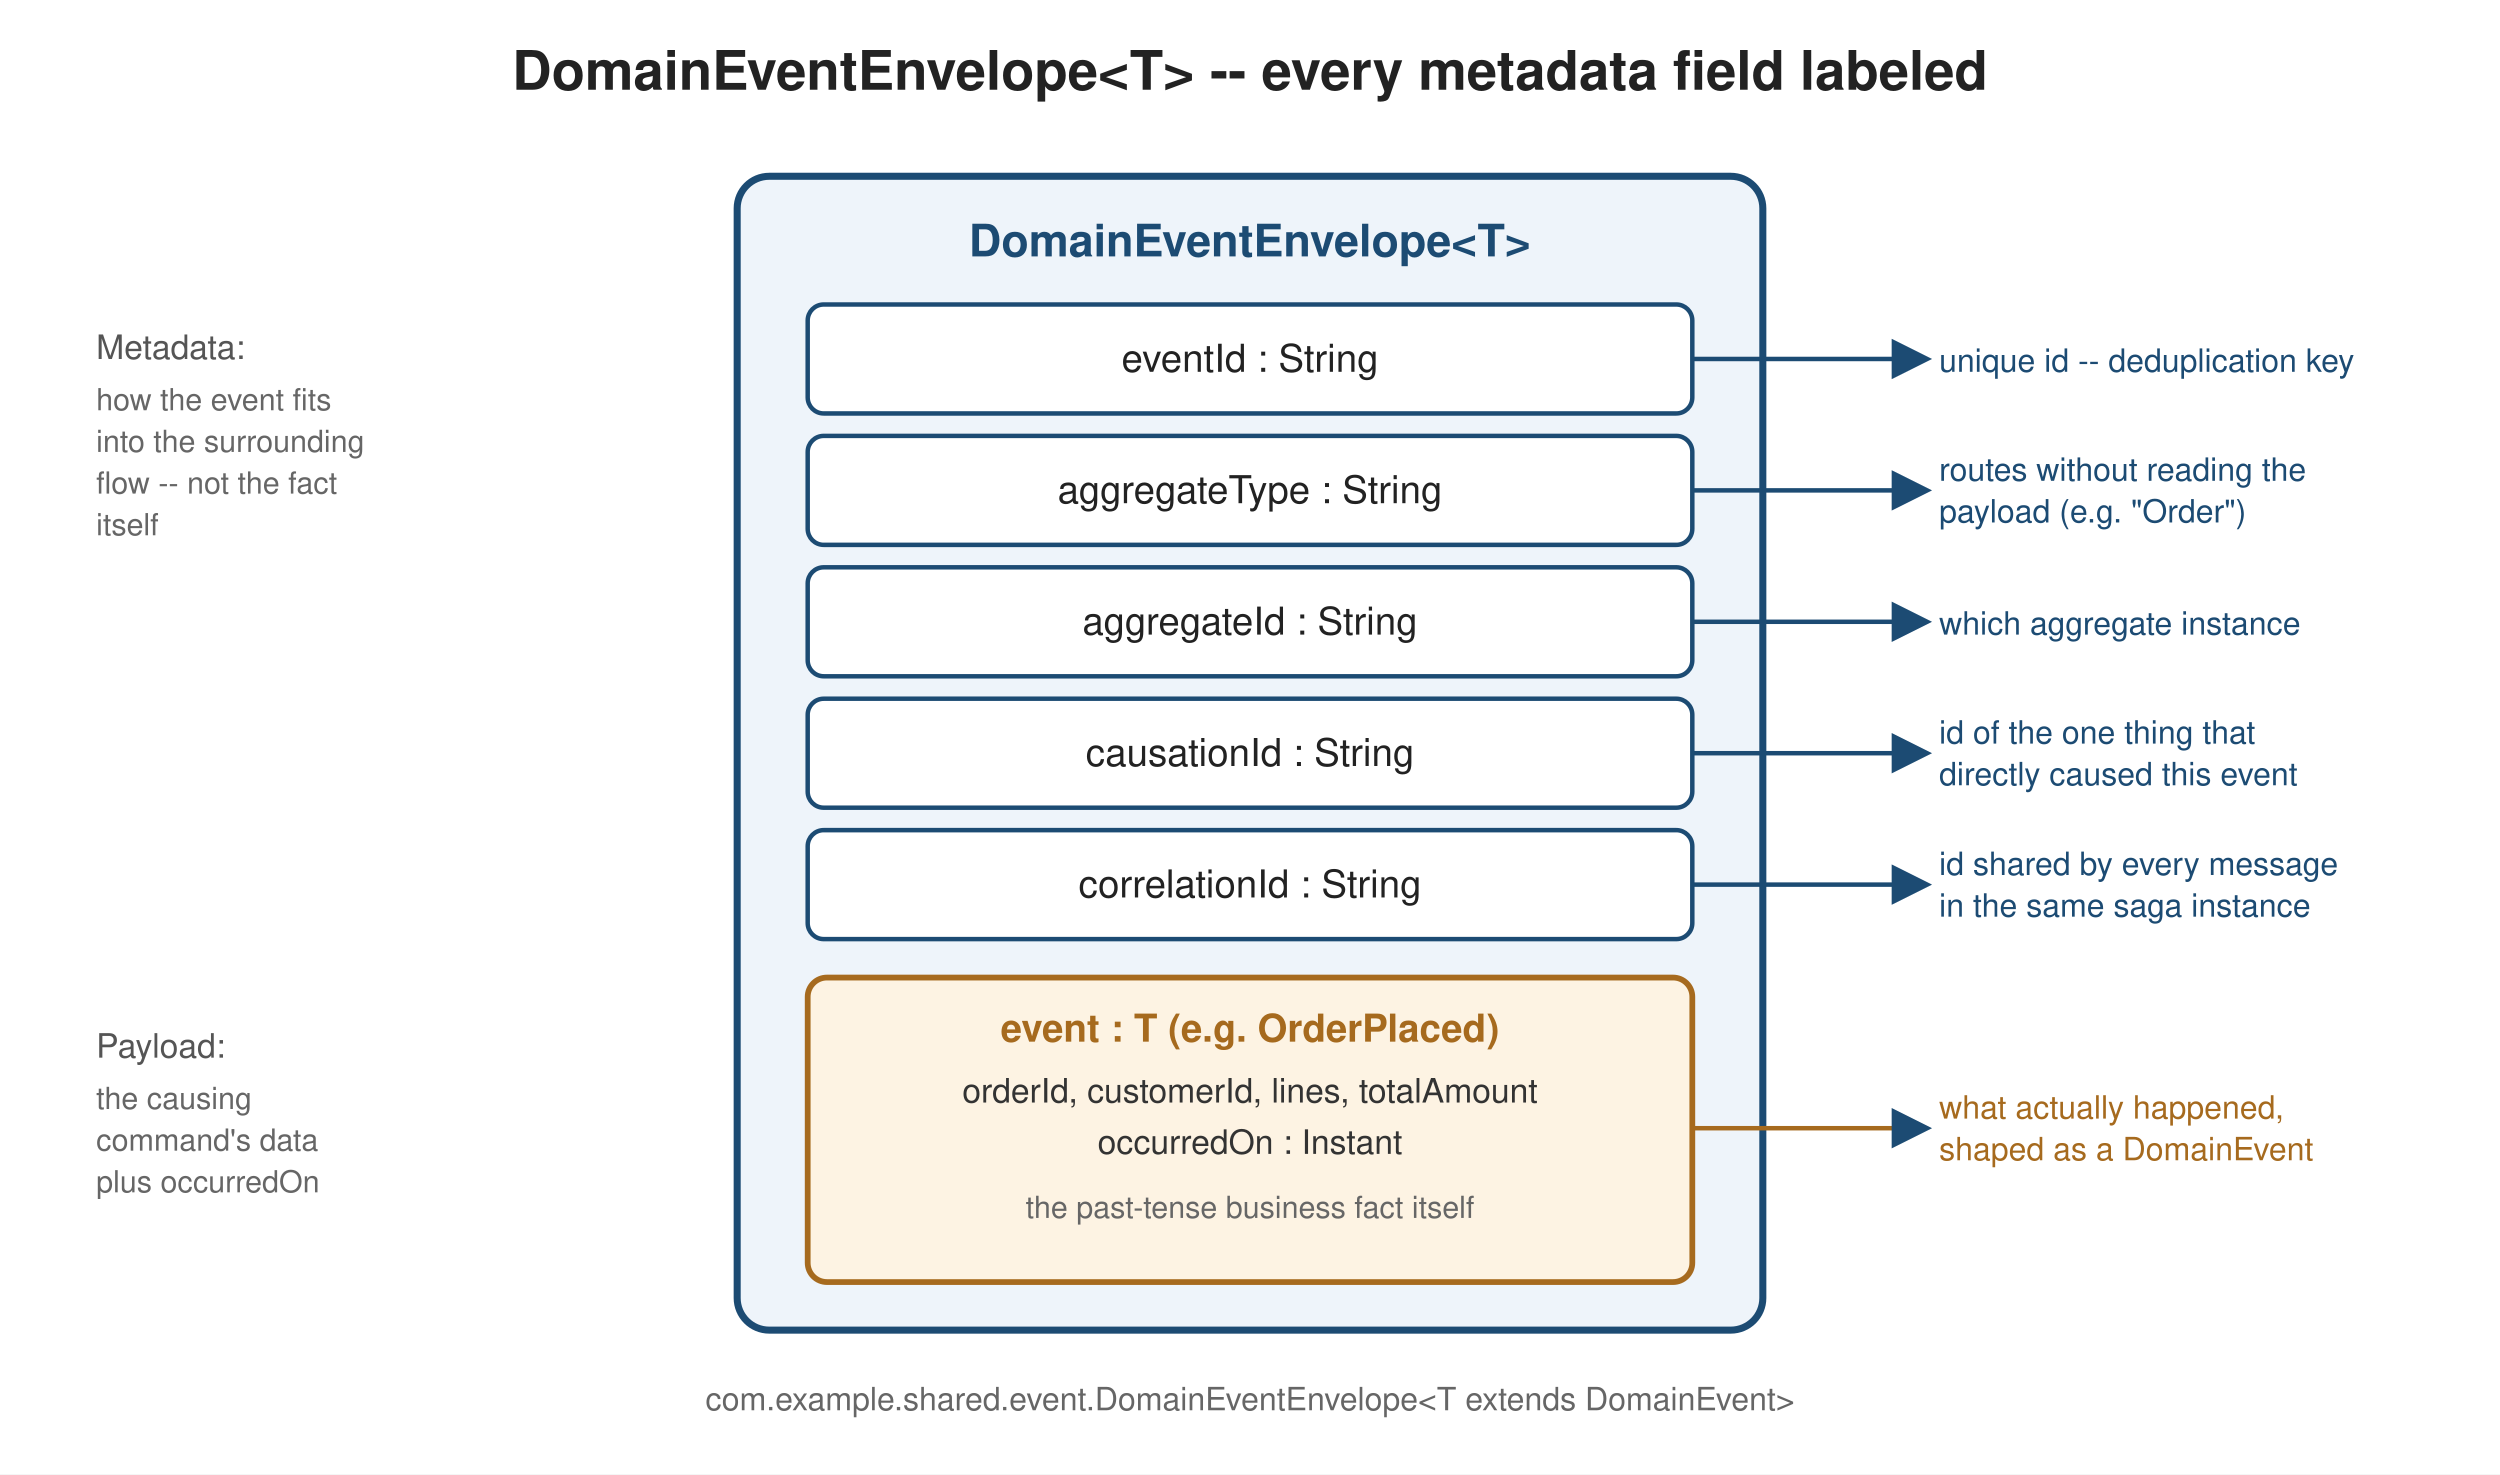
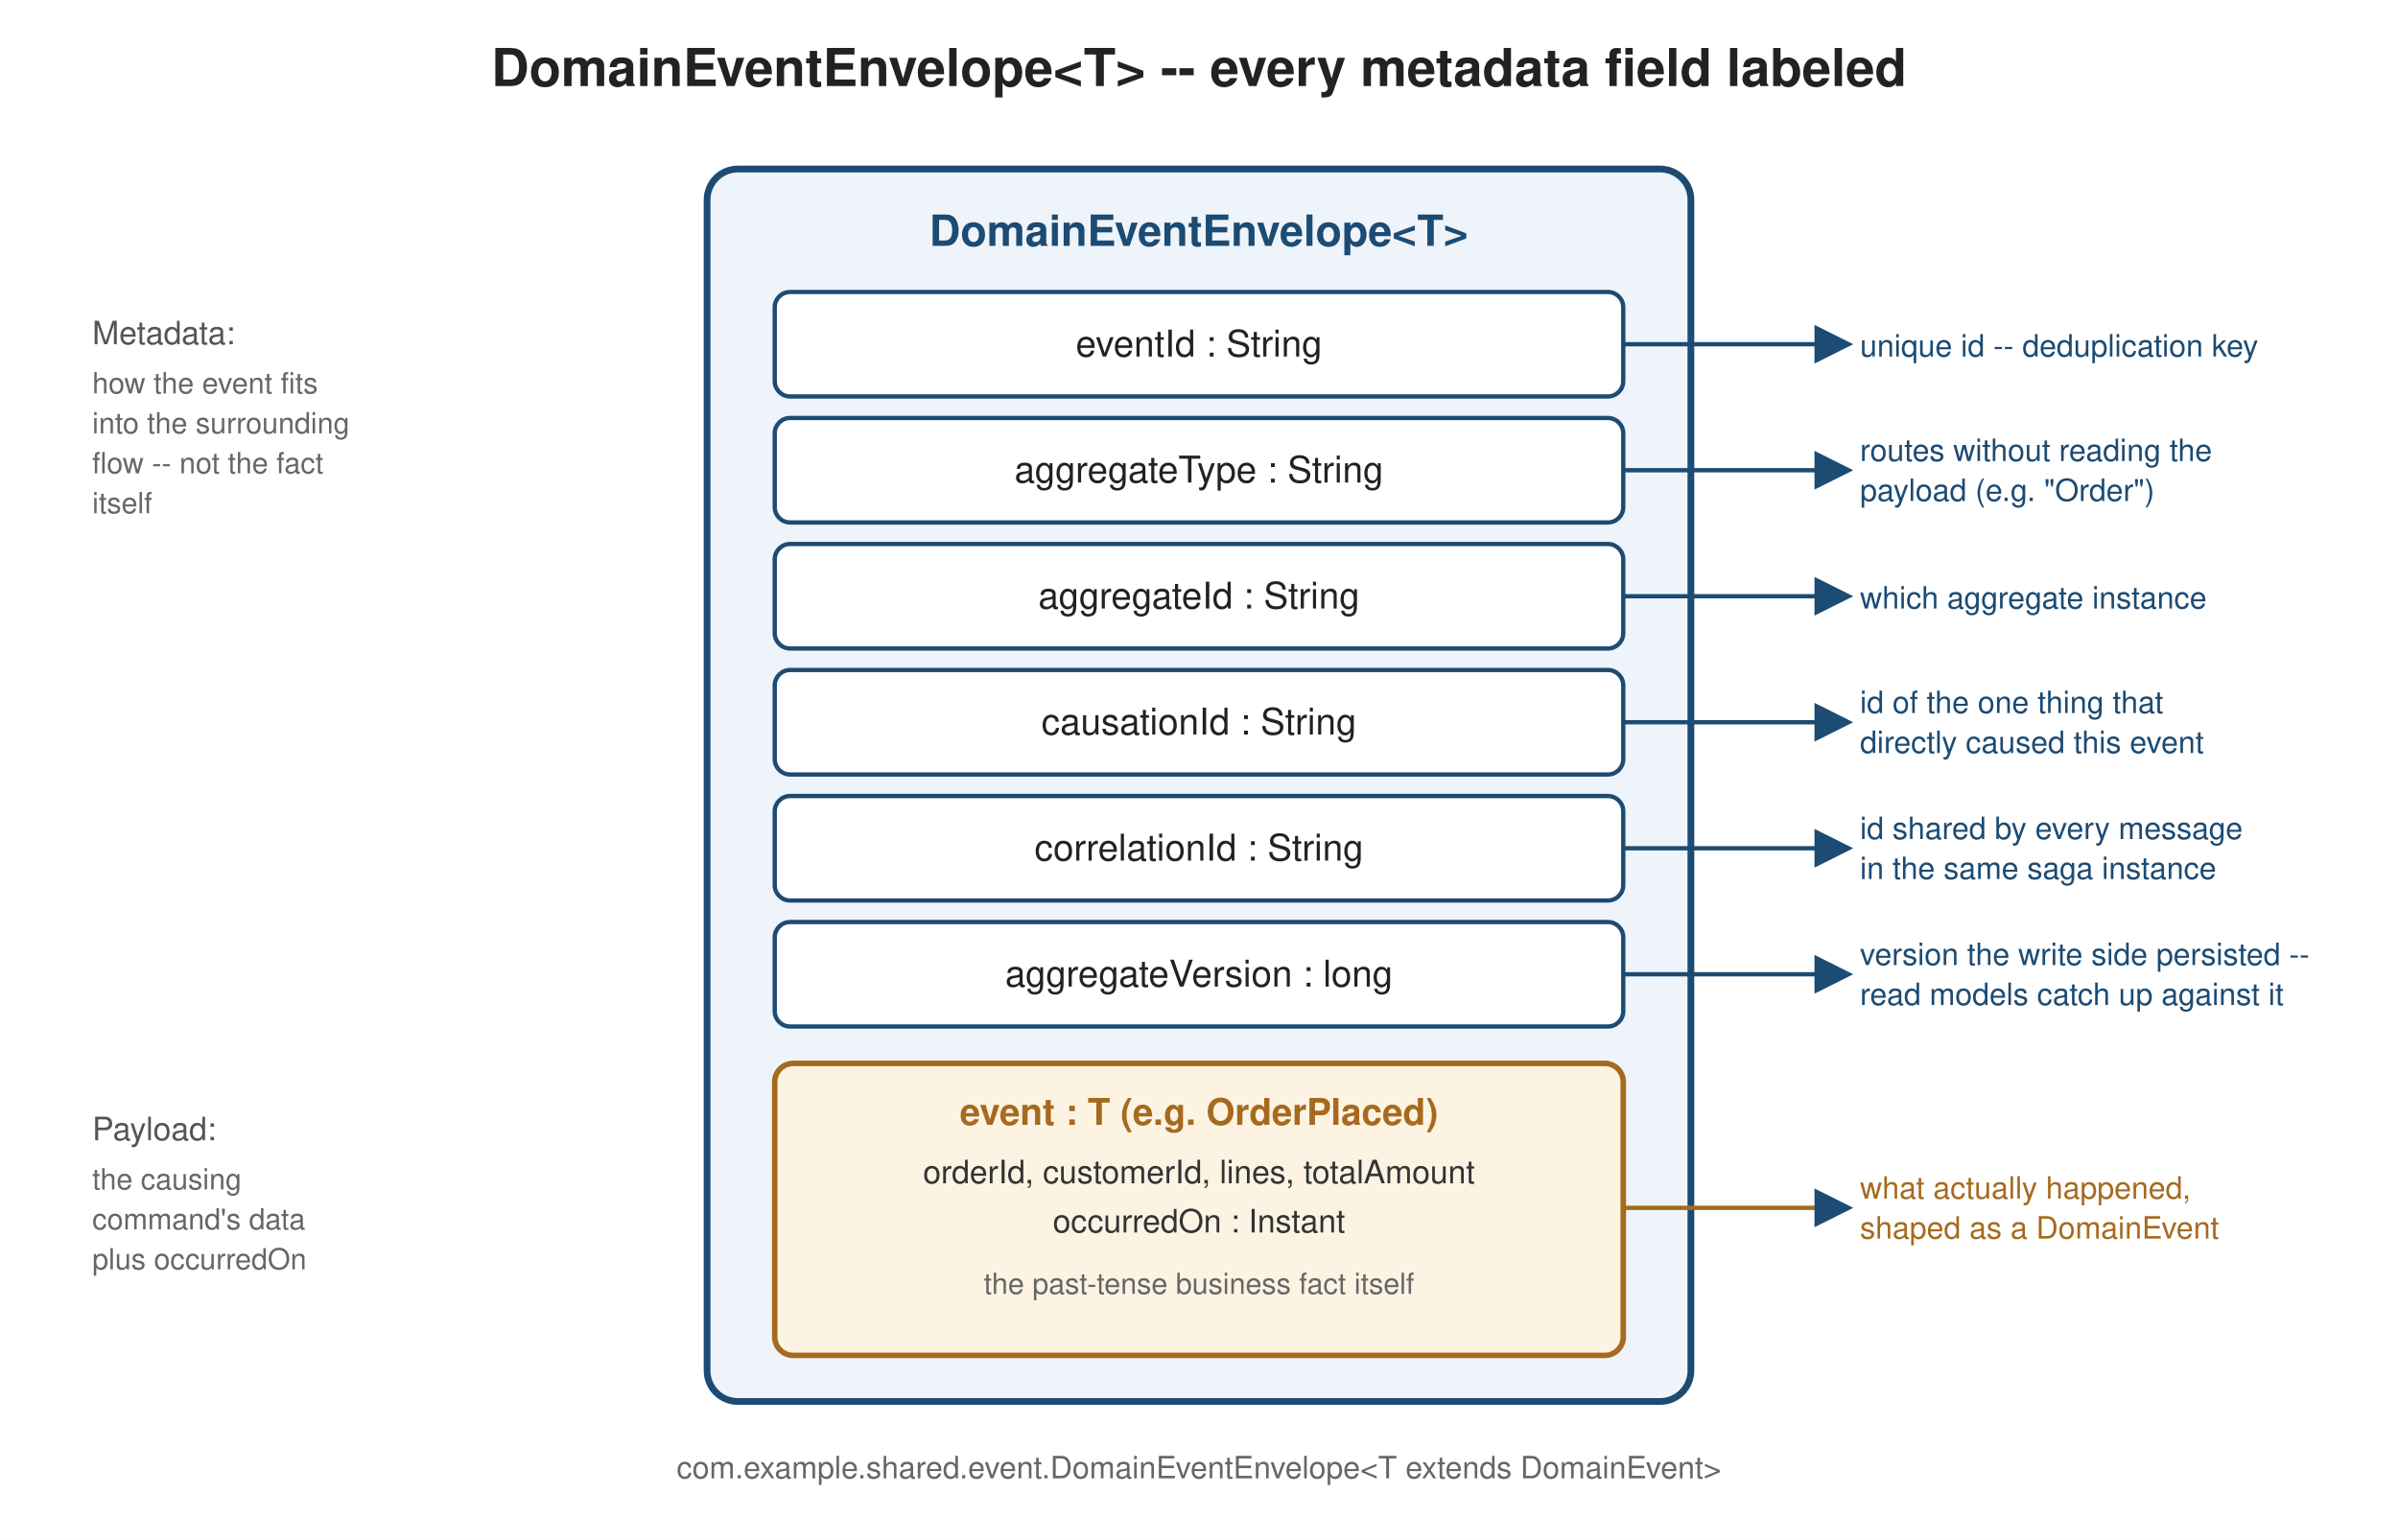
- <svg xmlns="http://www.w3.org/2000/svg" viewBox="0 0 780 460" font-family="Helvetica, Arial, sans-serif">
-   <rect x="0" y="0" width="780" height="460" fill="#ffffff" />
+ <svg xmlns="http://www.w3.org/2000/svg" viewBox="0 0 780 501" font-family="Helvetica, Arial, sans-serif">
+   <rect x="0" y="0" width="780" height="501" fill="#ffffff" />
  <text x="390" y="28" font-size="17" font-weight="bold" fill="#222222" text-anchor="middle">DomainEventEnvelope&lt;T&gt; -- every metadata field labeled</text>
  <defs>
    <marker id="env-arrow" markerWidth="9" markerHeight="9" refX="7" refY="4.5" orient="auto">
      <path d="M0,0 L9,4.5 L0,9 Z" fill="#1c4b73" />
    </marker>
  </defs>
-   <rect x="230" y="55" width="320" height="360" rx="10" fill="#eef4fa" stroke="#1c4b73" stroke-width="2.2" />
+   <rect x="230" y="55" width="320" height="401" rx="10" fill="#eef4fa" stroke="#1c4b73" stroke-width="2.2" />
  <text x="390" y="80" font-size="14" font-weight="bold" fill="#1c4b73" text-anchor="middle">DomainEventEnvelope&lt;T&gt;</text>
  <rect x="252" y="95" width="276" height="34" rx="5" fill="#ffffff" stroke="#1c4b73" stroke-width="1.4" />
  <text x="390" y="116" font-size="12" fill="#222222" text-anchor="middle">eventId : String</text>
  <rect x="252" y="136" width="276" height="34" rx="5" fill="#ffffff" stroke="#1c4b73" stroke-width="1.4" />
  <text x="390" y="157" font-size="12" fill="#222222" text-anchor="middle">aggregateType : String</text>
  <rect x="252" y="177" width="276" height="34" rx="5" fill="#ffffff" stroke="#1c4b73" stroke-width="1.4" />
  <text x="390" y="198" font-size="12" fill="#222222" text-anchor="middle">aggregateId : String</text>
  <rect x="252" y="218" width="276" height="34" rx="5" fill="#ffffff" stroke="#1c4b73" stroke-width="1.4" />
  <text x="390" y="239" font-size="12" fill="#222222" text-anchor="middle">causationId : String</text>
  <rect x="252" y="259" width="276" height="34" rx="5" fill="#ffffff" stroke="#1c4b73" stroke-width="1.4" />
  <text x="390" y="280" font-size="12" fill="#222222" text-anchor="middle">correlationId : String</text>
-   <rect x="252" y="305" width="276" height="95" rx="6" fill="#fdf3e3" stroke="#a66a1e" stroke-width="1.8" />
-   <text x="390" y="325" font-size="12" font-weight="bold" fill="#a66a1e" text-anchor="middle">event : T (e.g. OrderPlaced)</text>
-   <text x="390" y="344" font-size="10.5" fill="#333333" text-anchor="middle">orderId, customerId, lines, totalAmount</text>
-   <text x="390" y="360" font-size="10.5" fill="#333333" text-anchor="middle">occurredOn : Instant</text>
-   <text x="390" y="380" font-size="9.5" fill="#666666" text-anchor="middle">the past-tense business fact itself</text>
+   <rect x="252" y="300" width="276" height="34" rx="5" fill="#ffffff" stroke="#1c4b73" stroke-width="1.4" />
+   <text x="390" y="321" font-size="12" fill="#222222" text-anchor="middle">aggregateVersion : long</text>
+   <rect x="252" y="346" width="276" height="95" rx="6" fill="#fdf3e3" stroke="#a66a1e" stroke-width="1.8" />
+   <text x="390" y="366" font-size="12" font-weight="bold" fill="#a66a1e" text-anchor="middle">event : T (e.g. OrderPlaced)</text>
+   <text x="390" y="385" font-size="10.5" fill="#333333" text-anchor="middle">orderId, customerId, lines, totalAmount</text>
+   <text x="390" y="401" font-size="10.5" fill="#333333" text-anchor="middle">occurredOn : Instant</text>
+   <text x="390" y="421" font-size="9.5" fill="#666666" text-anchor="middle">the past-tense business fact itself</text>
  <line x1="528" y1="112" x2="600" y2="112" stroke="#1c4b73" stroke-width="1.4" marker-end="url(#env-arrow)" />
  <text x="605" y="116" font-size="10" fill="#1c4b73">unique id -- deduplication key</text>
  <line x1="528" y1="153" x2="600" y2="153" stroke="#1c4b73" stroke-width="1.4" marker-end="url(#env-arrow)" />
  <text x="605" y="150" font-size="10" fill="#1c4b73">routes without reading the</text>
  <text x="605" y="163" font-size="10" fill="#1c4b73">payload (e.g. "Order")</text>
  <line x1="528" y1="194" x2="600" y2="194" stroke="#1c4b73" stroke-width="1.4" marker-end="url(#env-arrow)" />
  <text x="605" y="198" font-size="10" fill="#1c4b73">which aggregate instance</text>
  <line x1="528" y1="235" x2="600" y2="235" stroke="#1c4b73" stroke-width="1.4" marker-end="url(#env-arrow)" />
  <text x="605" y="232" font-size="10" fill="#1c4b73">id of the one thing that</text>
  <text x="605" y="245" font-size="10" fill="#1c4b73">directly caused this event</text>
  <line x1="528" y1="276" x2="600" y2="276" stroke="#1c4b73" stroke-width="1.4" marker-end="url(#env-arrow)" />
  <text x="605" y="273" font-size="10" fill="#1c4b73">id shared by every message</text>
  <text x="605" y="286" font-size="10" fill="#1c4b73">in the same saga instance</text>
-   <line x1="528" y1="352" x2="600" y2="352" stroke="#a66a1e" stroke-width="1.4" marker-end="url(#env-arrow)" />
-   <text x="605" y="349" font-size="10" fill="#a66a1e">what actually happened,</text>
-   <text x="605" y="362" font-size="10" fill="#a66a1e">shaped as a DomainEvent</text>
+   <line x1="528" y1="317" x2="600" y2="317" stroke="#1c4b73" stroke-width="1.4" marker-end="url(#env-arrow)" />
+   <text x="605" y="314" font-size="10" fill="#1c4b73">version the write side persisted --</text>
+   <text x="605" y="327" font-size="10" fill="#1c4b73">read models catch up against it</text>
+   <line x1="528" y1="393" x2="600" y2="393" stroke="#a66a1e" stroke-width="1.4" marker-end="url(#env-arrow)" />
+   <text x="605" y="390" font-size="10" fill="#a66a1e">what actually happened,</text>
+   <text x="605" y="403" font-size="10" fill="#a66a1e">shaped as a DomainEvent</text>
  <text x="30" y="112" font-size="10.5" fill="#555555" text-anchor="start">Metadata:</text>
  <text x="30" y="128" font-size="9.5" fill="#666666" text-anchor="start">how the event fits</text>
  <text x="30" y="141" font-size="9.5" fill="#666666" text-anchor="start">into the surrounding</text>
  <text x="30" y="154" font-size="9.5" fill="#666666" text-anchor="start">flow -- not the fact</text>
  <text x="30" y="167" font-size="9.5" fill="#666666" text-anchor="start">itself</text>
-   <text x="30" y="330" font-size="10.5" fill="#555555" text-anchor="start">Payload:</text>
-   <text x="30" y="346" font-size="9.5" fill="#666666" text-anchor="start">the causing</text>
-   <text x="30" y="359" font-size="9.5" fill="#666666" text-anchor="start">command's data</text>
-   <text x="30" y="372" font-size="9.5" fill="#666666" text-anchor="start">plus occurredOn</text>
-   <text x="390" y="440" font-size="10" fill="#666666" text-anchor="middle">com.example.shared.event.DomainEventEnvelope&lt;T extends DomainEvent&gt;</text>
+   <text x="30" y="371" font-size="10.5" fill="#555555" text-anchor="start">Payload:</text>
+   <text x="30" y="387" font-size="9.5" fill="#666666" text-anchor="start">the causing</text>
+   <text x="30" y="400" font-size="9.5" fill="#666666" text-anchor="start">command's data</text>
+   <text x="30" y="413" font-size="9.5" fill="#666666" text-anchor="start">plus occurredOn</text>
+   <text x="390" y="481" font-size="10" fill="#666666" text-anchor="middle">com.example.shared.event.DomainEventEnvelope&lt;T extends DomainEvent&gt;</text>
</svg>
